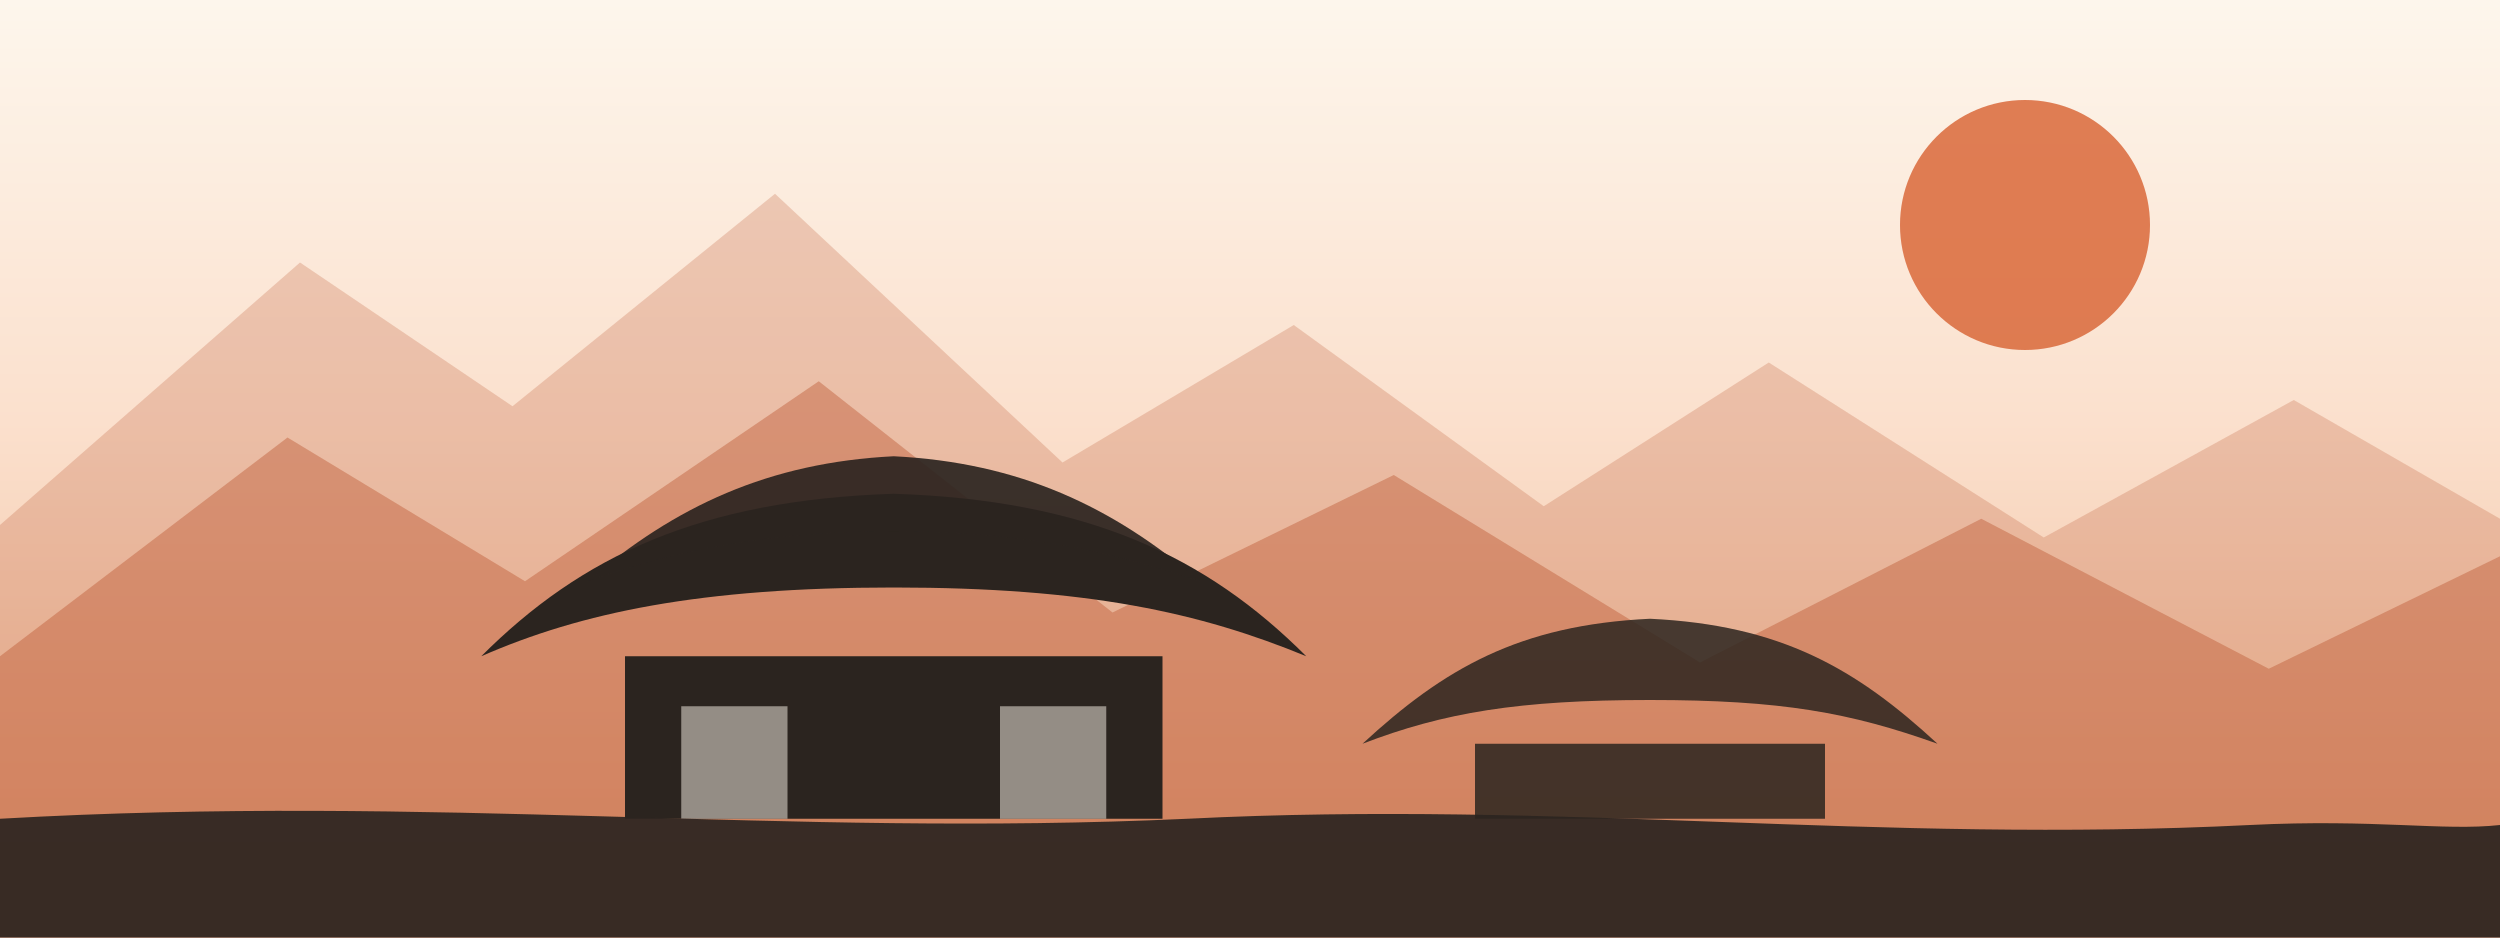
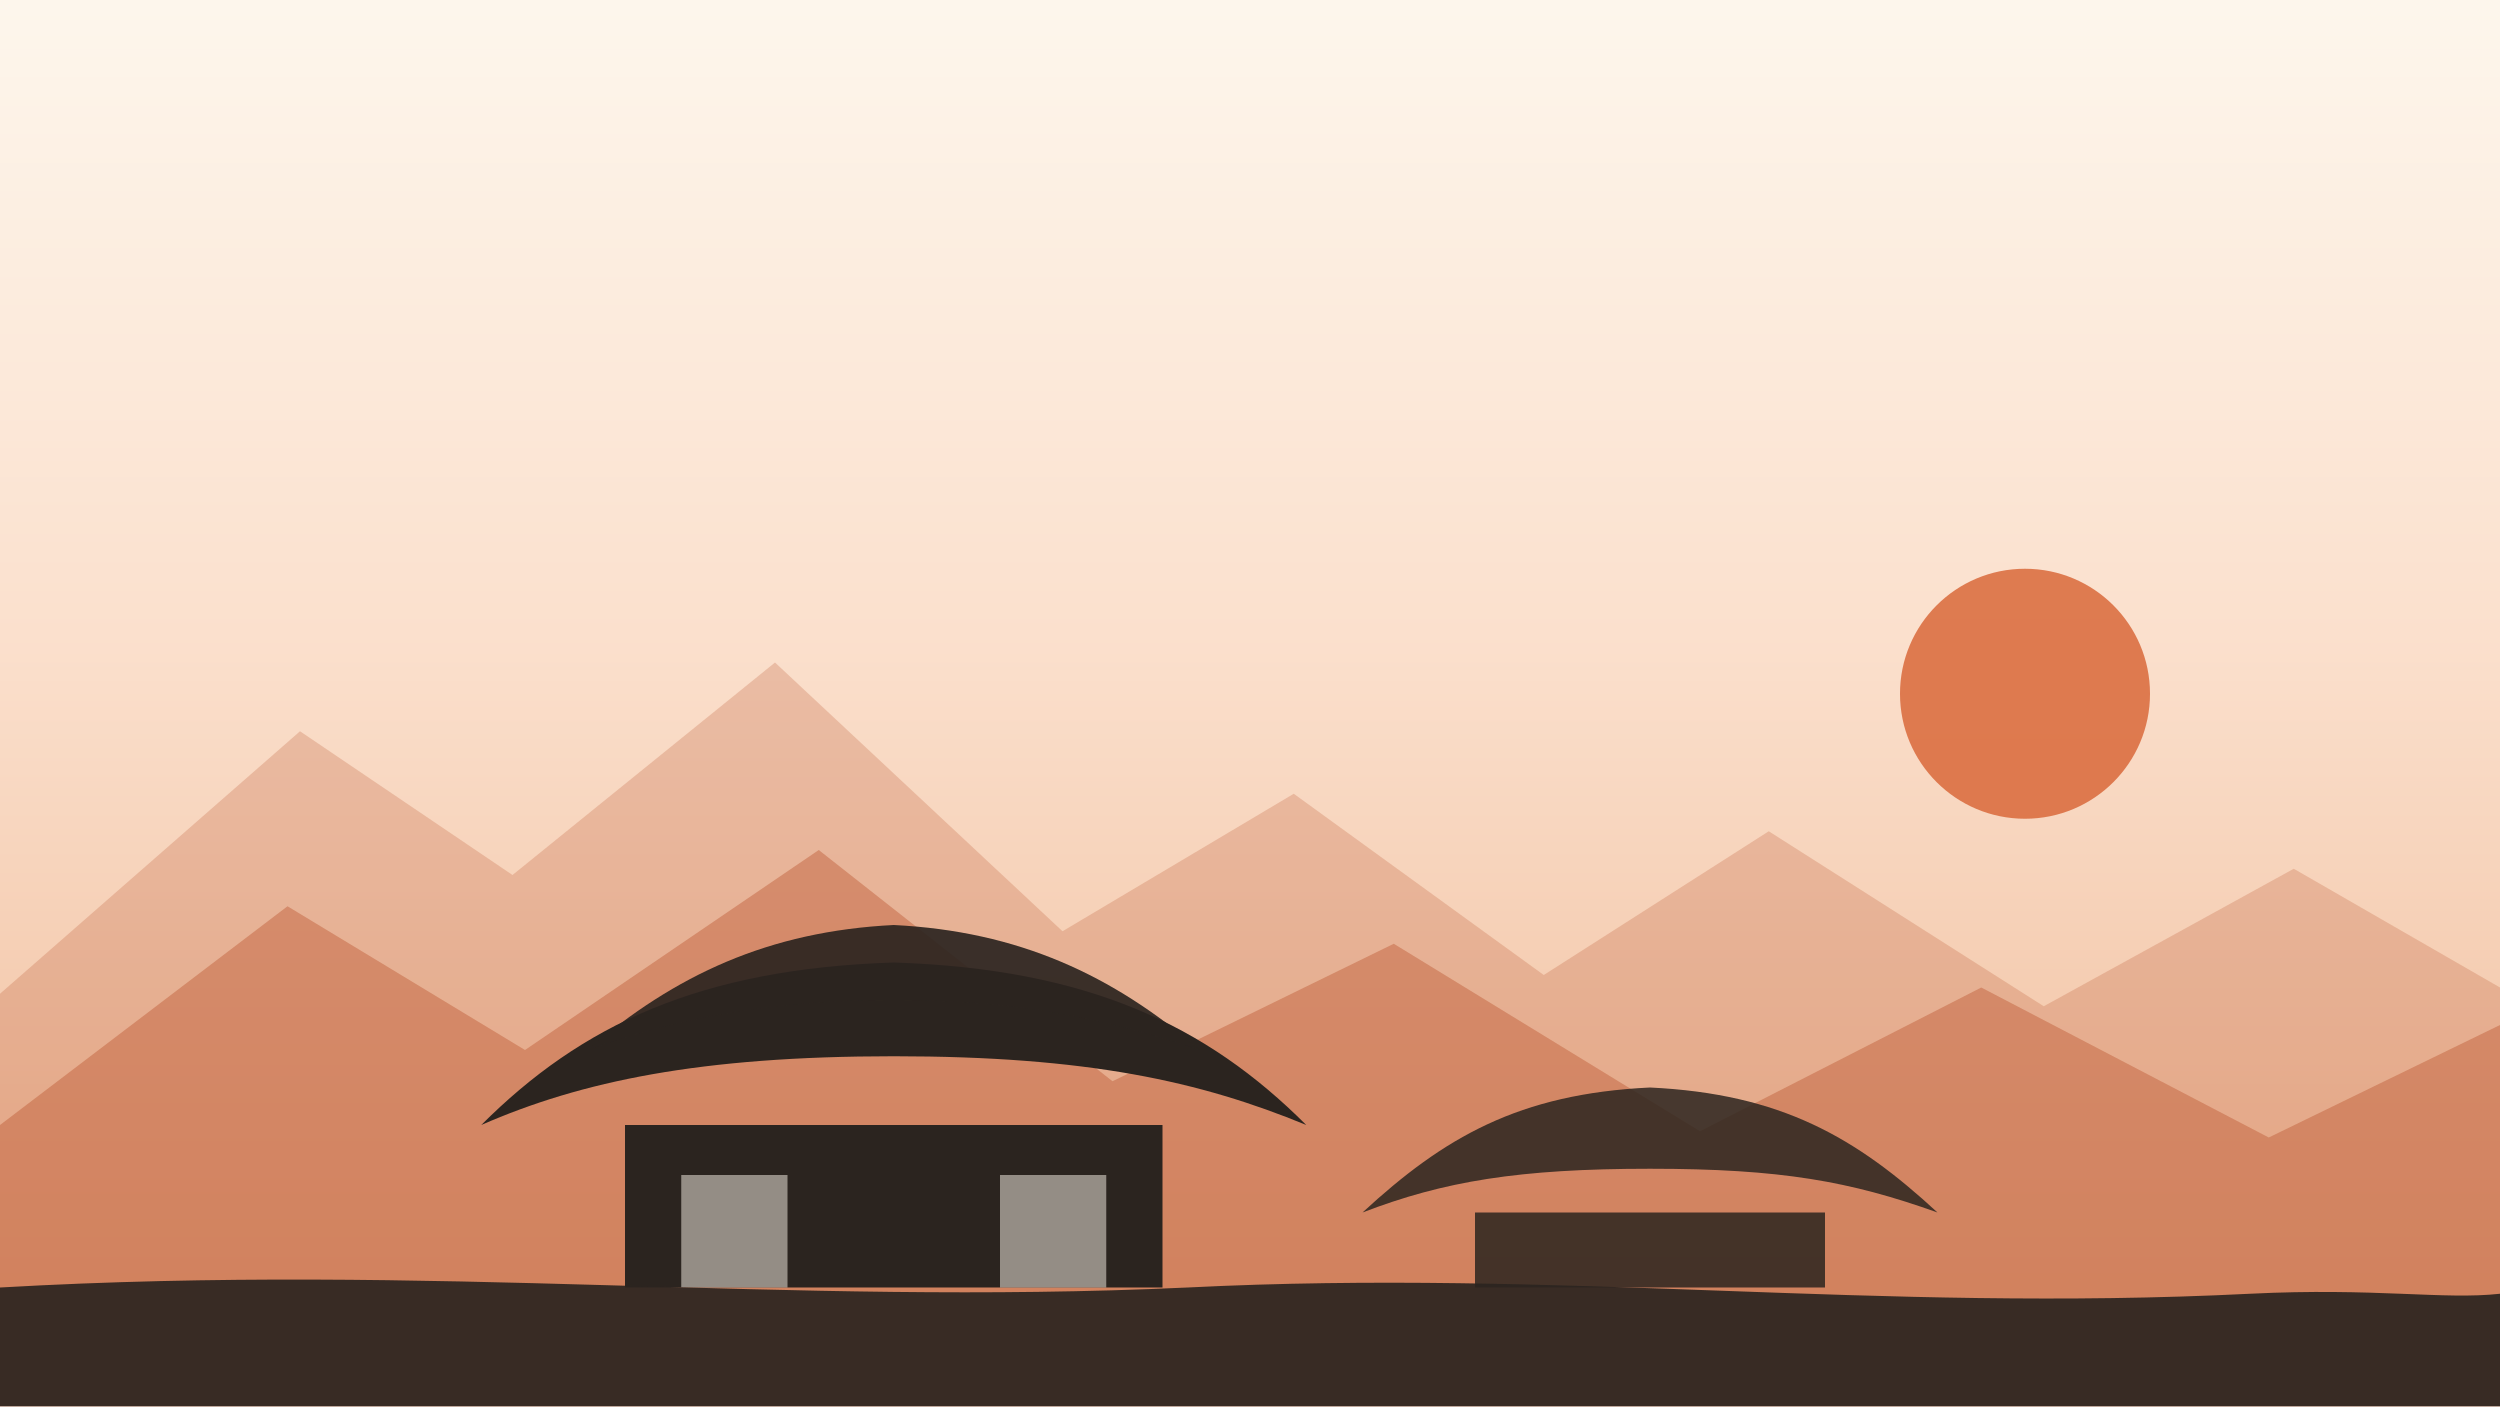
- <svg xmlns="http://www.w3.org/2000/svg" viewBox="0 0 800 300" width="800" height="300" role="img" aria-label="เกาหลีใต้">
+ <svg xmlns="http://www.w3.org/2000/svg" viewBox="0 0 800 450" width="800" height="450" role="img" aria-label="เกาหลีใต้">
  <defs>
    <linearGradient id="kr-sky" x1="0" y1="0" x2="0" y2="1">
      <stop offset="0" stop-color="#fdf6ec" />
      <stop offset="0.45" stop-color="#fbe0cd" />
      <stop offset="1" stop-color="#eeb894" />
    </linearGradient>
  </defs>
-   <rect width="800" height="300" fill="url(#kr-sky)" />
-   <circle cx="648" cy="72" r="40" fill="#d9683a" opacity="0.85" />
-   <path d="M0 168 L96 84 L164 130 L248 62 L340 148 L414 104 L494 162 L566 116 L654 172 L734 128 L800 166 L800 300 L0 300 Z" fill="#b8502a" opacity="0.24" />
-   <path d="M0 210 L92 140 L168 186 L262 122 L356 196 L446 152 L544 212 L634 166 L726 214 L800 178 L800 300 L0 300 Z" fill="#b8502a" opacity="0.4" />
-   <g fill="#2b241f">
-     <path d="M154 210 C186 178 224 160 286 158 C348 160 386 178 418 210 C384 196 348 188 286 188 C224 188 186 196 154 210 Z" />
-     <rect x="200" y="210" width="172" height="52" />
-     <rect x="218" y="226" width="34" height="36" fill="#fdf6ec" opacity="0.5" />
-     <rect x="320" y="226" width="34" height="36" fill="#fdf6ec" opacity="0.5" />
-     <path d="M188 186 C216 162 246 148 286 146 C326 148 356 162 384 186 C354 176 326 170 286 170 C246 170 216 176 188 186 Z" opacity="0.92" />
-     <path d="M436 238 C462 214 486 200 528 198 C570 200 594 214 620 238 C592 228 570 224 528 224 C486 224 462 228 436 238 Z" opacity="0.85" />
-     <rect x="472" y="238" width="112" height="24" opacity="0.85" />
+   <rect width="800" height="450" fill="url(#kr-sky)" />
+   <g transform="translate(0,150)">
+     <circle cx="648" cy="72" r="40" fill="#d9683a" opacity="0.85" />
+     <path d="M0 168 L96 84 L164 130 L248 62 L340 148 L414 104 L494 162 L566 116 L654 172 L734 128 L800 166 L800 300 L0 300 Z" fill="#b8502a" opacity="0.24" />
+     <path d="M0 210 L92 140 L168 186 L262 122 L356 196 L446 152 L544 212 L634 166 L726 214 L800 178 L800 300 L0 300 Z" fill="#b8502a" opacity="0.4" />
+     <g fill="#2b241f">
+       <path d="M154 210 C186 178 224 160 286 158 C348 160 386 178 418 210 C384 196 348 188 286 188 C224 188 186 196 154 210 Z" />
+       <rect x="200" y="210" width="172" height="52" />
+       <rect x="218" y="226" width="34" height="36" fill="#fdf6ec" opacity="0.5" />
+       <rect x="320" y="226" width="34" height="36" fill="#fdf6ec" opacity="0.5" />
+       <path d="M188 186 C216 162 246 148 286 146 C326 148 356 162 384 186 C354 176 326 170 286 170 C246 170 216 176 188 186 Z" opacity="0.92" />
+       <path d="M436 238 C462 214 486 200 528 198 C570 200 594 214 620 238 C592 228 570 224 528 224 C486 224 462 228 436 238 Z" opacity="0.85" />
+       <rect x="472" y="238" width="112" height="24" opacity="0.85" />
+     </g>
+     <path d="M0 262 C140 254 250 268 380 262 C500 256 600 270 720 264 C760 262 782 266 800 264 L800 300 L0 300 Z" fill="#2b241f" opacity="0.92" />
  </g>
-   <path d="M0 262 C140 254 250 268 380 262 C500 256 600 270 720 264 C760 262 782 266 800 264 L800 300 L0 300 Z" fill="#2b241f" opacity="0.92" />
</svg>
